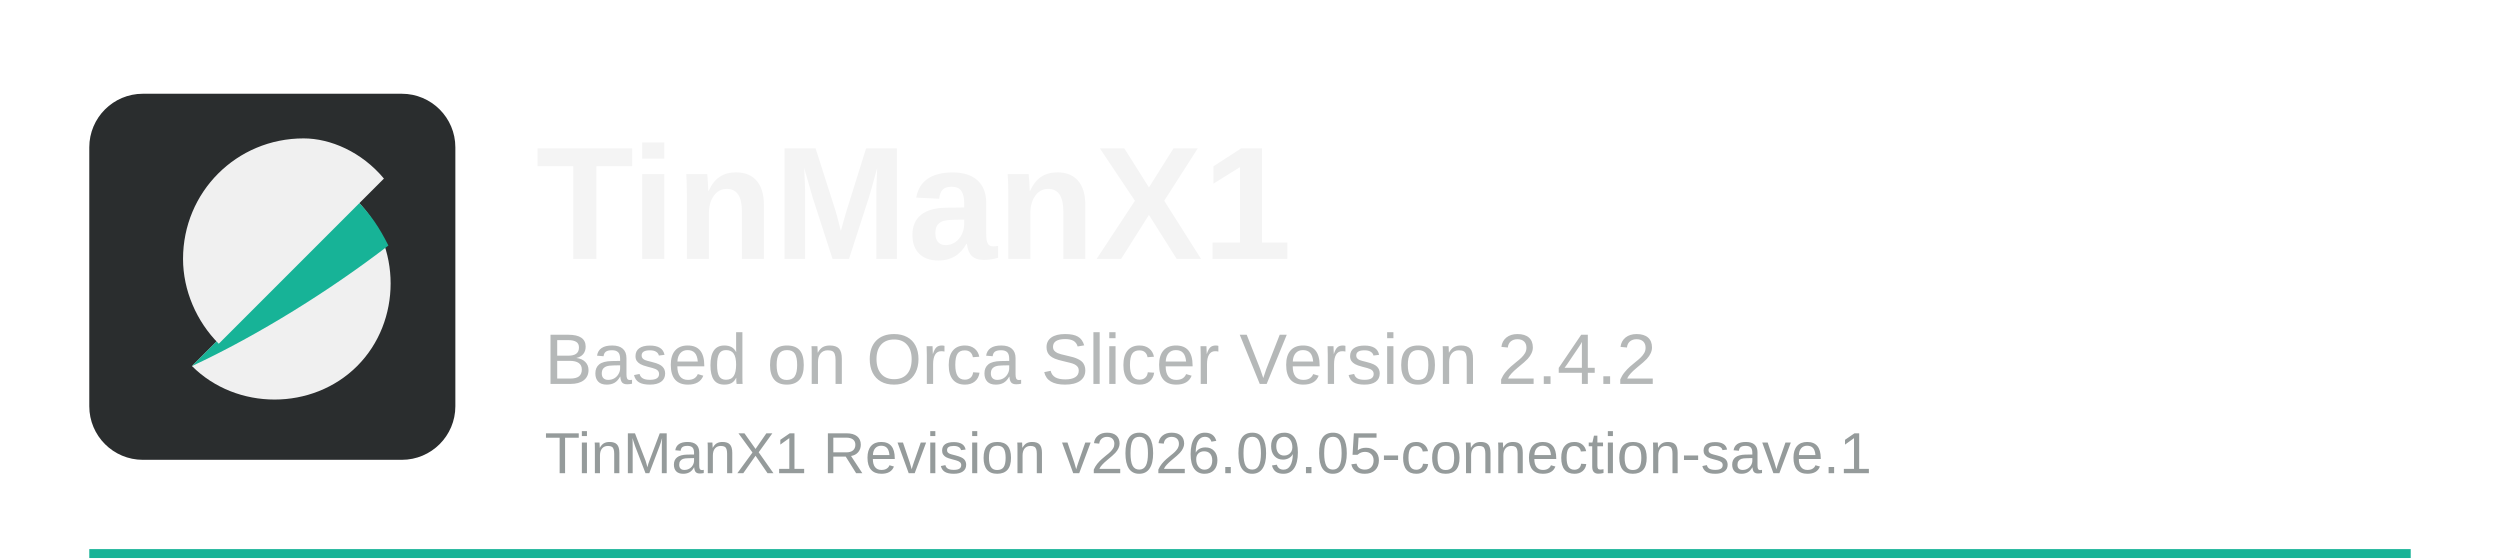
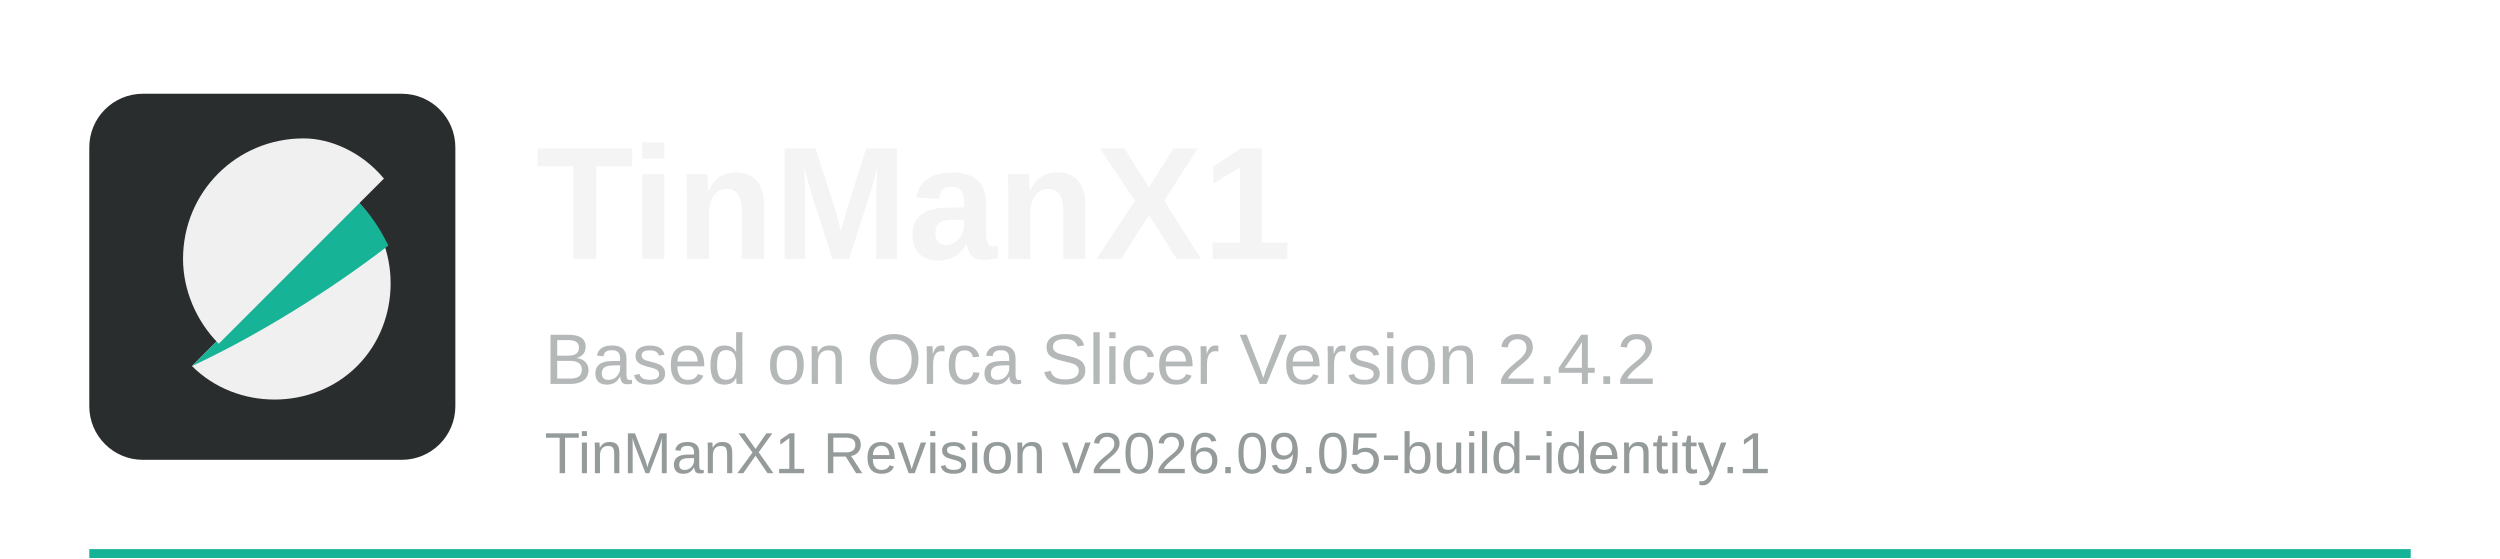
<svg xmlns="http://www.w3.org/2000/svg" width="560" height="125" viewBox="0 0 560 125">
  <rect x="20" y="123" width="520" height="2" fill="#17b397" />
  <rect x="20" y="21" width="82" height="82" rx="12" fill="#2a2d2e" />
  <path d="M43 82c10 10 27 10 37 0s10-27 0-37L43 82z" fill="#f0f0f0" />
  <path d="M80 45L43 82c15-7 31-17 44-27-2-4-4-7-7-10z" fill="#17b397" />
  <path d="M68 31c-15 0-27 12-27 27 0 7 3 14 8 19l37-37c-5-6-12-9-18-9z" fill="#f0f0f0" />
  <text x="120" y="58" font-family="Arial, Helvetica, sans-serif" font-size="36" font-weight="700" fill="#f4f4f4">TinManX1</text>
  <text x="122" y="86" font-family="Arial, Helvetica, sans-serif" font-size="16" fill="#b5b8b8">Based on Orca Slicer Version 2.4.2</text>
-   <text x="122" y="106" font-family="Arial, Helvetica, sans-serif" font-size="13" fill="#959b9b">TinManX1 Revision v2026.09.05-connection-save.1</text>
+   <text x="122" y="106" font-family="Arial, Helvetica, sans-serif" font-size="13" fill="#959b9b">TinManX1 Revision v2026.09.05-build-identity.1</text>
</svg>
